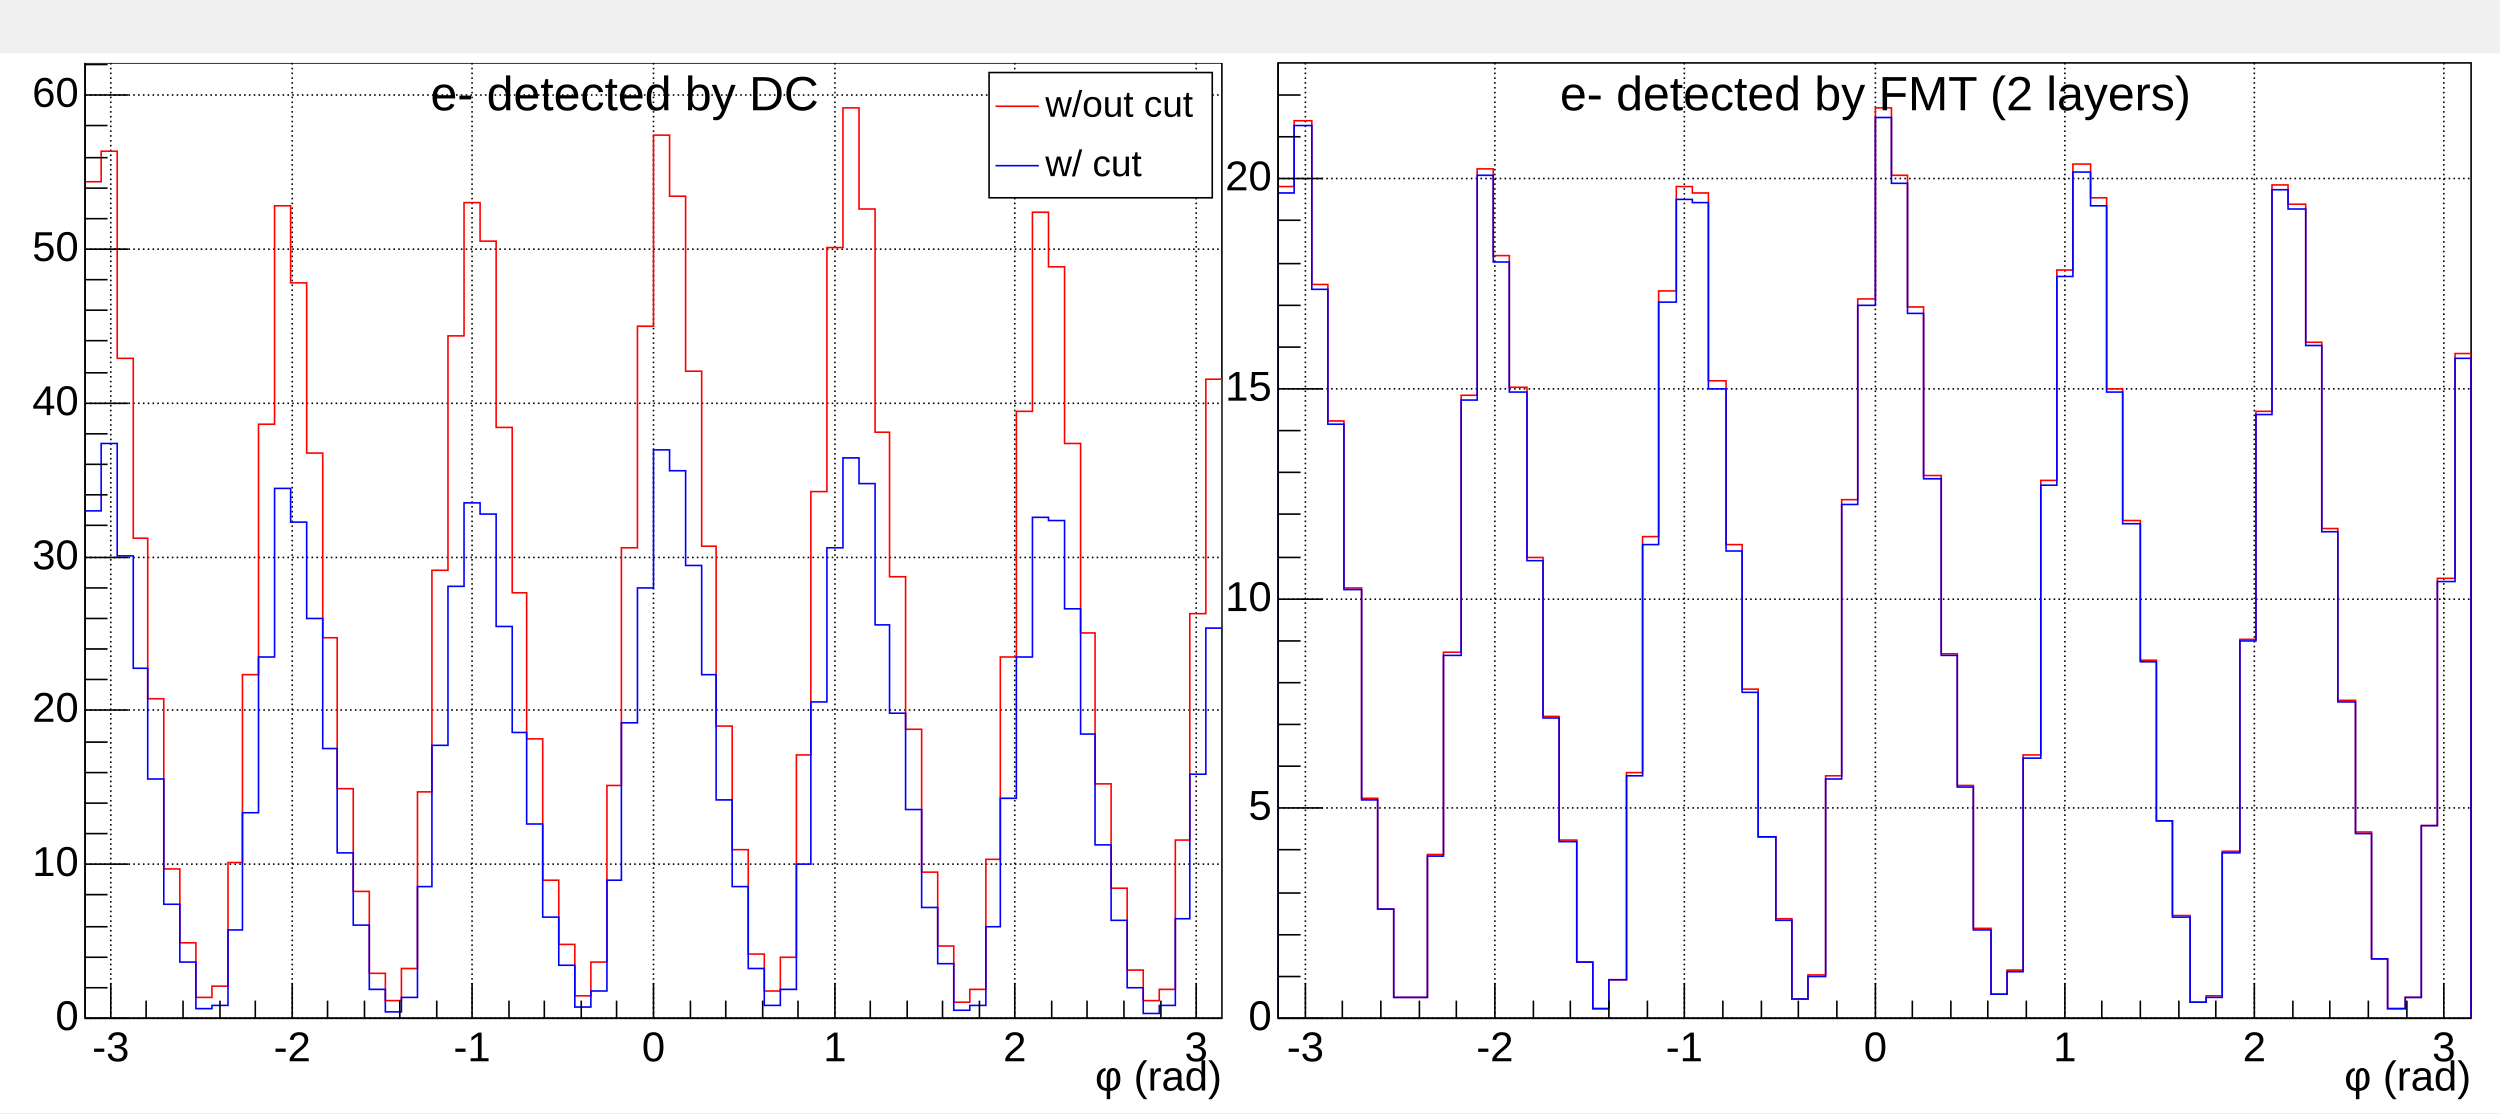
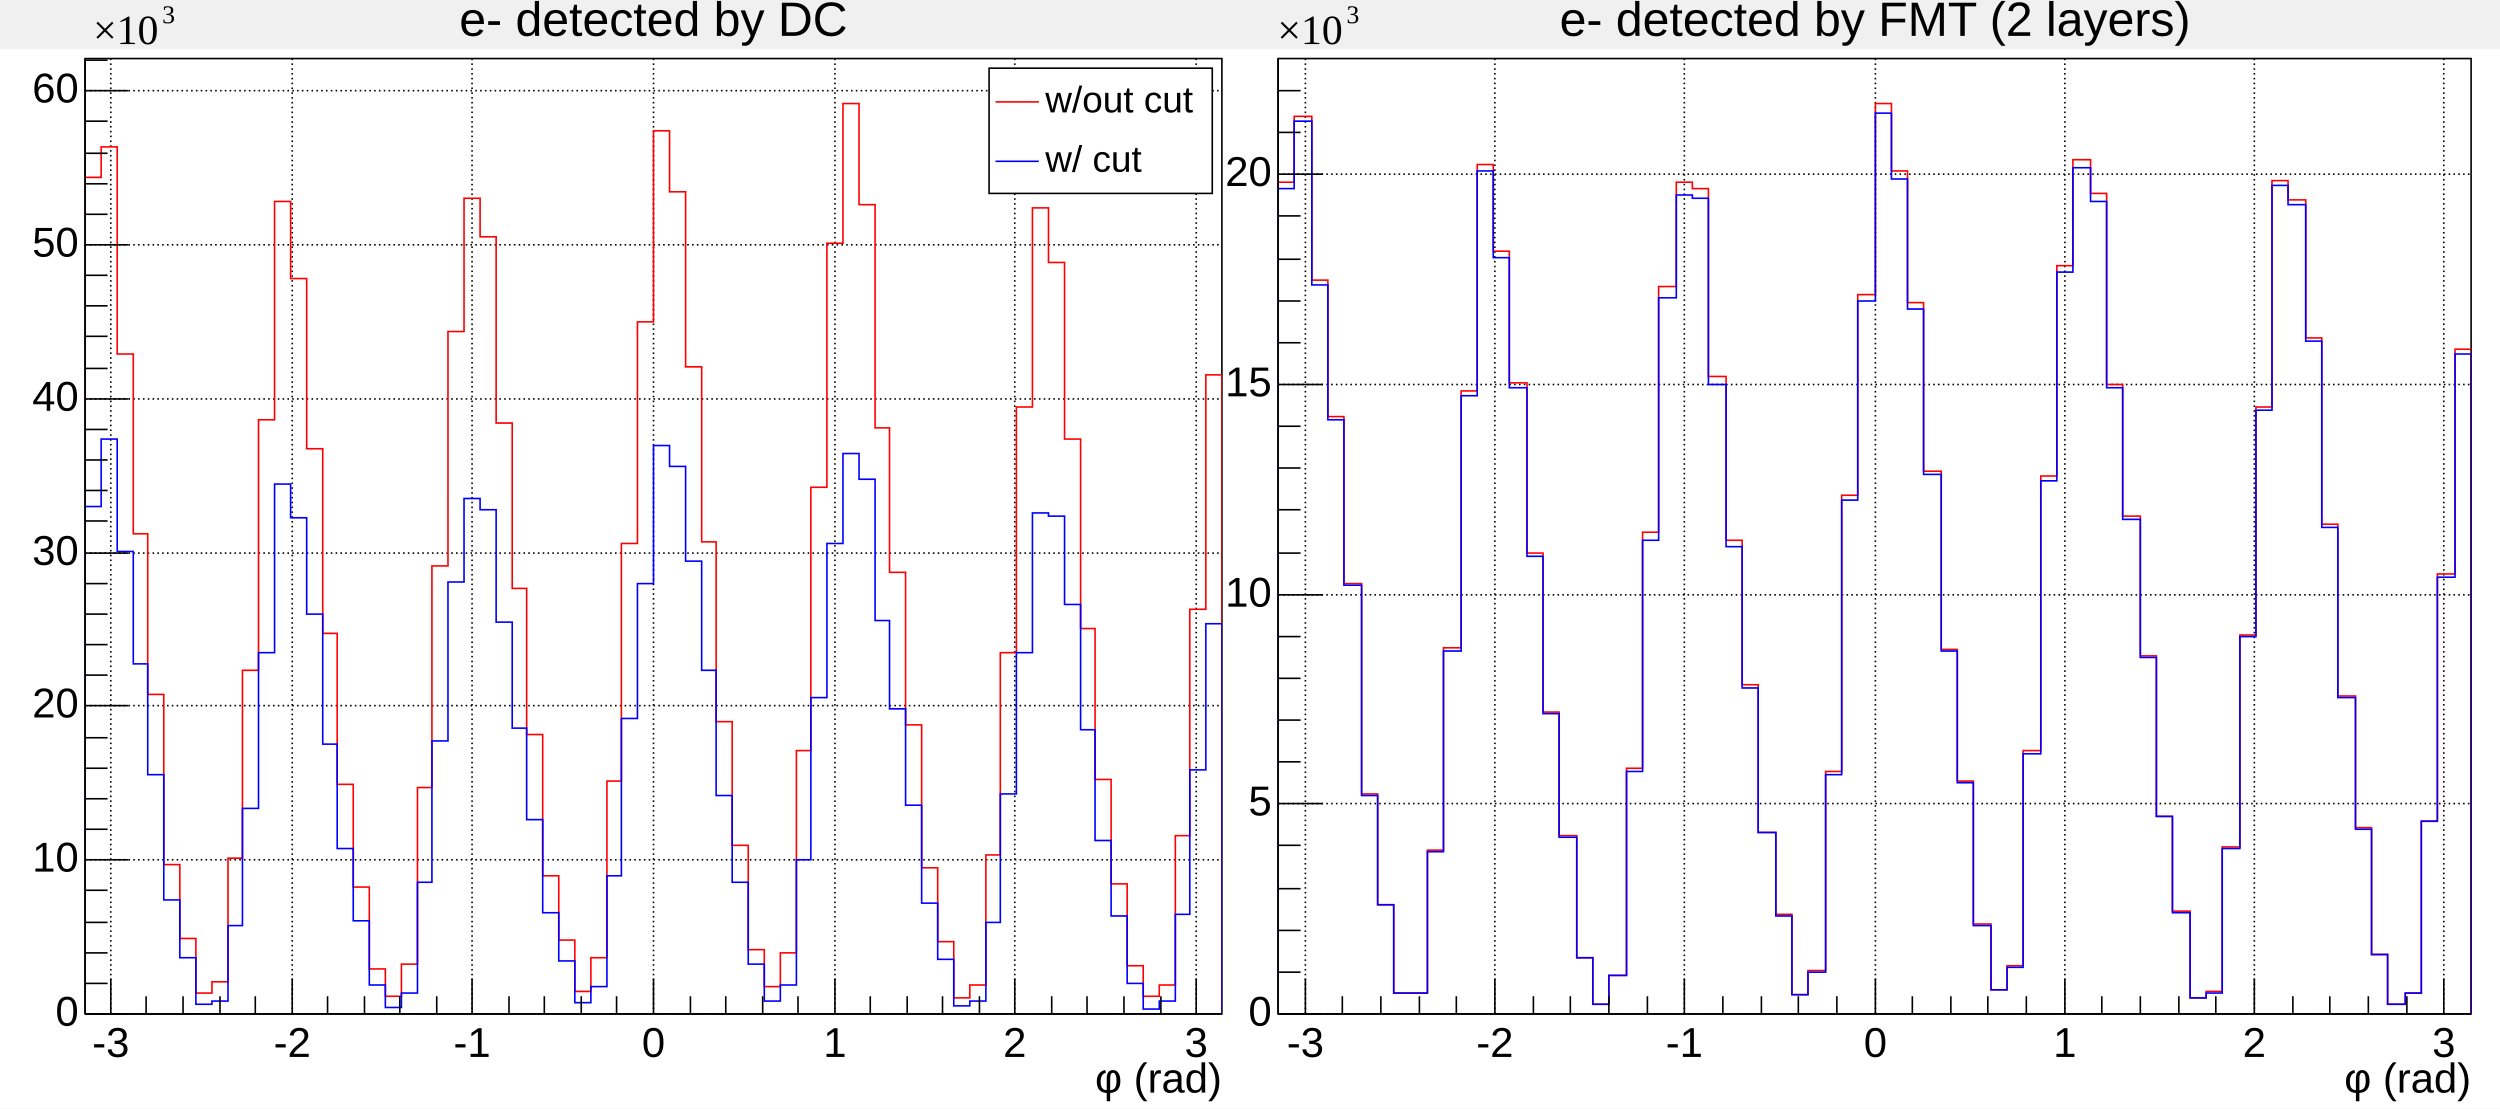
- <svg xmlns="http://www.w3.org/2000/svg" width="1557" height="693.178" version="1.1" id="svg280">
+ <svg xmlns="http://www.w3.org/2000/svg" width="1557" height="690.464" version="1.1" id="svg280">
  <defs id="defs284" />
-   <path style="fill:#ffffff" d="m 0,33.178 h 1557 v 660 H 0 Z" id="path2" />
-   <g id="g278" transform="translate(0,33.17837)">
-     <svg viewBox="0 0 747 647" preserveAspectRatio="none" x="16" y="6" width="747" height="647" version="1.1" id="svg158">
-       <path d="M 0,0 H 747 V 647 H 0 Z" style="fill:#ffffff" id="path6" />
-       <g id="g156">
-         <g transform="translate(37)" id="g104">
-           <path d="M 0,0 H 708 V 595 H 0 Z" style="fill:#ffffff;stroke:#000000;stroke-width:1" id="path10" />
-           <g id="g16">
-             <path d="M 16,0 V 595 M 129,0 V 595 M 241,0 V 595 M 354,0 V 595 M 467,0 V 595 M 579,0 V 595 M 692,0 v 595" style="stroke:#000000;stroke-width:1;stroke-dasharray:1, 2" id="path12" />
-             <path d="M 0,595 H 708 M 0,499 H 708 M 0,403 H 708 M 0,308 H 708 M 0,212 H 708 M 0,116 H 708 M 0,20 h 708" style="stroke:#000000;stroke-width:1;stroke-dasharray:1, 2" id="path14" />
+   <path style="fill:#ffffff" d="M 0,30.464 H 1557 V 690.464 H 0 Z" id="path2" />
+   <g id="g278" transform="translate(0,30.46387)">
+     <path d="M 16,6 H 763 V 653 H 16 Z" style="fill:#ffffff" id="path6" />
+     <g transform="translate(53,6)" id="g104">
+       <path d="M 0,0 H 708 V 595 H 0 Z" style="fill:#ffffff;stroke:#000000;stroke-width:1" id="path10" />
+       <g id="g16">
+         <path d="M 16,0 V 595 M 129,0 V 595 M 241,0 V 595 M 354,0 V 595 M 467,0 V 595 M 579,0 V 595 M 692,0 v 595" style="stroke:#000000;stroke-width:1;stroke-dasharray:1, 2" id="path12" />
+         <path d="M 0,595 H 708 M 0,499 H 708 M 0,403 H 708 M 0,308 H 708 M 0,212 H 708 M 0,116 H 708 M 0,20 h 708" style="stroke:#000000;stroke-width:1;stroke-dasharray:1, 2" id="path14" />
+       </g>
+       <svg x="0" y="0" overflow="hidden" width="708" height="595" viewBox="0 0 708 595" version="1.1" id="svg26">
+         <g id="g20">
+           <path d="M 0,74 H 10 V 55 h 10 v 129 h 10 v 112 h 9 v 100 h 10 v 106 h 10 v 46 h 10 v 34 h 10 v -7 h 10 v -77 h 9 V 381 h 10 V 225 h 10 V 89 h 10 v 48 h 10 v 106 h 10 v 115 h 9 v 94 h 10 v 64 h 10 v 51 h 10 v 17 h 10 v -20 h 10 V 454 h 9 V 316 h 10 V 170 h 10 V 87 h 10 v 24 h 10 v 116 h 10 v 103 h 9 v 91 h 10 v 88 h 10 v 40 h 10 v 32 h 10 v -21 h 10 V 450 h 9 V 302 h 10 V 164 h 10 V 45 h 10 v 38 h 10 v 109 h 10 v 109 h 9 v 112 h 10 v 77 h 10 v 65 h 10 v 23 h 10 v -21 h 10 V 431 h 9 V 267 h 10 V 115 h 10 V 28 h 10 v 63 h 10 v 139 h 9 v 90 h 10 v 95 h 10 v 89 h 10 v 46 h 10 v 35 h 10 v -8 h 10 v -81 h 9 V 370 h 10 V 217 h 10 V 93 h 10 v 34 h 10 v 110 h 10 v 118 h 9 v 94 h 10 v 65 h 10 v 51 h 10 v 19 h 10 v -7 h 10 v -93 h 9 V 343 h 10 V 197 h 10 V 598 H 0 Z" style="fill:none;stroke:#ff0000;stroke-width:1;stroke-linejoin:miter" id="path18" />
+         </g>
+         <g id="g24">
+           <path d="m 0,279 h 10 v -42 h 10 v 70 h 10 v 70 h 9 v 69 h 10 v 78 h 10 v 36 h 10 v 29 h 10 v -2 h 10 v -47 h 9 v -73 h 10 v -97 h 10 V 265 h 10 v 21 h 10 v 60 h 10 v 81 h 9 v 65 h 10 v 45 h 10 v 40 h 10 v 14 h 10 v -9 h 10 v -69 h 9 v -88 h 10 v -99 h 10 v -52 h 10 v 7 h 10 v 70 h 10 v 66 h 9 v 57 h 10 v 58 h 10 v 30 h 10 v 26 h 10 v -10 h 10 v -69 h 9 v -98 h 10 v -84 h 10 v -86 h 10 v 13 h 10 v 59 h 10 v 68 h 9 v 78 h 10 v 54 h 10 v 51 h 10 v 23 h 10 v -10 h 10 v -78 h 9 V 398 h 10 v -96 h 10 v -56 h 10 v 16 h 10 v 88 h 9 v 55 h 10 v 60 h 10 v 61 h 10 v 35 h 10 v 29 h 10 v -3 h 10 v -49 h 9 v -80 h 10 v -88 h 10 v -87 h 10 v 2 h 10 v 55 h 10 v 78 h 9 v 69 h 10 v 47 h 10 v 42 h 10 v 16 h 10 v -5 h 10 v -54 h 9 v -90 h 10 v -91 h 10 V 598 H 0 Z" style="fill:none;stroke:#0000ff;stroke-width:1;stroke-linejoin:miter" id="path22" />
+         </g>
+       </svg>
+       <g id="g84">
+         <g transform="translate(0,595)" id="g54">
+           <path d="M 0,0 H 708 M 16,-22 V 0 M 38,-11 V 0 M 61,-11 V 0 M 84,-11 V 0 m 22,-11 V 0 m 23,-22 V 0 m 22,-11 V 0 m 23,-11 V 0 m 22,-11 V 0 m 23,-11 V 0 m 22,-22 V 0 m 23,-11 V 0 m 22,-11 V 0 m 23,-11 V 0 m 22,-11 V 0 m 23,-22 V 0 m 23,-11 V 0 m 22,-11 V 0 m 23,-11 V 0 m 22,-11 V 0 m 23,-22 V 0 m 22,-11 V 0 m 23,-11 V 0 m 22,-11 V 0 m 23,-11 V 0 m 22,-22 V 0 m 23,-11 V 0 m 22,-11 V 0 m 23,-11 V 0 m 23,-11 V 0 m 22,-22 V 0" style="stroke:#000000;stroke-width:1" id="path28" />
+           <g font-family="Arial" font-size="26px" xml:space="preserve" fill="#000000" text-anchor="middle" id="g44">
+             <text dy="0.8em" transform="translate(16,6)" id="text30">-3</text>
+             <text dy="0.8em" transform="translate(129,6)" id="text32">-2</text>
+             <text dy="0.8em" transform="translate(241,6)" id="text34">-1</text>
+             <text dy="0.8em" transform="translate(354,6)" id="text36">0</text>
+             <text dy="0.8em" transform="translate(467,6)" id="text38">1</text>
+             <text dy="0.8em" transform="translate(579,6)" id="text40">2</text>
+             <text dy="0.8em" transform="translate(692,6)" id="text42">3</text>
          </g>
-           <svg x="0" y="0" overflow="hidden" width="708" height="595" viewBox="0 0 708 595" version="1.1" id="svg26">
-             <g id="g20">
-               <path d="M 0,74 H 10 V 55 h 10 v 129 h 10 v 112 h 9 v 100 h 10 v 106 h 10 v 46 h 10 v 34 h 10 v -7 h 10 v -77 h 9 V 381 h 10 V 225 h 10 V 89 h 10 v 48 h 10 v 106 h 10 v 115 h 9 v 94 h 10 v 64 h 10 v 51 h 10 v 17 h 10 v -20 h 10 V 454 h 9 V 316 h 10 V 170 h 10 V 87 h 10 v 24 h 10 v 116 h 10 v 103 h 9 v 91 h 10 v 88 h 10 v 40 h 10 v 32 h 10 v -21 h 10 V 450 h 9 V 302 h 10 V 164 h 10 V 45 h 10 v 38 h 10 v 109 h 10 v 109 h 9 v 112 h 10 v 77 h 10 v 65 h 10 v 23 h 10 v -21 h 10 V 431 h 9 V 267 h 10 V 115 h 10 V 28 h 10 v 63 h 10 v 139 h 9 v 90 h 10 v 95 h 10 v 89 h 10 v 46 h 10 v 35 h 10 v -8 h 10 v -81 h 9 V 370 h 10 V 217 h 10 V 93 h 10 v 34 h 10 v 110 h 10 v 118 h 9 v 94 h 10 v 65 h 10 v 51 h 10 v 19 h 10 v -7 h 10 v -93 h 9 V 343 h 10 V 197 h 10 V 598 H 0 Z" style="fill:none;stroke:#ff0000;stroke-width:1;stroke-linejoin:miter" id="path18" />
-             </g>
-             <g id="g24">
-               <path d="m 0,279 h 10 v -42 h 10 v 70 h 10 v 70 h 9 v 69 h 10 v 78 h 10 v 36 h 10 v 29 h 10 v -2 h 10 v -47 h 9 v -73 h 10 v -97 h 10 V 265 h 10 v 21 h 10 v 60 h 10 v 81 h 9 v 65 h 10 v 45 h 10 v 40 h 10 v 14 h 10 v -9 h 10 v -69 h 9 v -88 h 10 v -99 h 10 v -52 h 10 v 7 h 10 v 70 h 10 v 66 h 9 v 57 h 10 v 58 h 10 v 30 h 10 v 26 h 10 v -10 h 10 v -69 h 9 v -98 h 10 v -84 h 10 v -86 h 10 v 13 h 10 v 59 h 10 v 68 h 9 v 78 h 10 v 54 h 10 v 51 h 10 v 23 h 10 v -10 h 10 v -78 h 9 V 398 h 10 v -96 h 10 v -56 h 10 v 16 h 10 v 88 h 9 v 55 h 10 v 60 h 10 v 61 h 10 v 35 h 10 v 29 h 10 v -3 h 10 v -49 h 9 v -80 h 10 v -88 h 10 v -87 h 10 v 2 h 10 v 55 h 10 v 78 h 9 v 69 h 10 v 47 h 10 v 42 h 10 v 16 h 10 v -5 h 10 v -54 h 9 v -90 h 10 v -91 h 10 V 598 H 0 Z" style="fill:none;stroke:#0000ff;stroke-width:1;stroke-linejoin:miter" id="path22" />
-             </g>
-           </svg>
-           <g id="g84">
-             <g transform="translate(0,595)" id="g54">
-               <path d="M 0,0 H 708 M 16,-22 V 0 M 38,-11 V 0 M 61,-11 V 0 M 84,-11 V 0 m 22,-11 V 0 m 23,-22 V 0 m 22,-11 V 0 m 23,-11 V 0 m 22,-11 V 0 m 23,-11 V 0 m 22,-22 V 0 m 23,-11 V 0 m 22,-11 V 0 m 23,-11 V 0 m 22,-11 V 0 m 23,-22 V 0 m 23,-11 V 0 m 22,-11 V 0 m 23,-11 V 0 m 22,-11 V 0 m 23,-22 V 0 m 22,-11 V 0 m 23,-11 V 0 m 22,-11 V 0 m 23,-11 V 0 m 22,-22 V 0 m 23,-11 V 0 m 22,-11 V 0 m 23,-11 V 0 m 23,-11 V 0 m 22,-22 V 0" style="stroke:#000000;stroke-width:1" id="path28" />
-               <g font-family="Arial" font-size="26px" xml:space="preserve" fill="#000000" text-anchor="middle" id="g44">
-                 <text dy="0.8em" transform="translate(16,6)" id="text30">-3</text>
-                 <text dy="0.8em" transform="translate(129,6)" id="text32">-2</text>
-                 <text dy="0.8em" transform="translate(241,6)" id="text34">-1</text>
-                 <text dy="0.8em" transform="translate(354,6)" id="text36">0</text>
-                 <text dy="0.8em" transform="translate(467,6)" id="text38">1</text>
-                 <text dy="0.8em" transform="translate(579,6)" id="text40">2</text>
-                 <text dy="0.8em" transform="translate(692,6)" id="text42">3</text>
-               </g>
-               <rect x="0" y="0" width="708" height="29" style="opacity:0" id="rect46" />
-               <g font-family="Arial" font-size="26px" xml:space="preserve" transform="translate(708,36)" id="g52">
-                 <g transform="translate(-79,9)" id="g50">
-                   <text fill="#000000" font-size="26px" id="text48">φ (rad)</text>
-                 </g>
-               </g>
-             </g>
-             <g id="g82">
-               <path d="m 0,0 v 595 m 27,0 H 0 M 14,576 H 0 M 14,557 H 0 M 14,538 H 0 M 14,518 H 0 M 27,499 H 0 M 14,480 H 0 M 14,461 H 0 M 14,442 H 0 M 14,423 H 0 M 27,403 H 0 M 14,384 H 0 M 14,365 H 0 M 14,346 H 0 M 14,327 H 0 M 27,308 H 0 M 14,288 H 0 M 14,269 H 0 M 14,250 H 0 M 14,231 H 0 M 27,212 H 0 M 14,193 H 0 M 14,173 H 0 M 14,154 H 0 M 14,135 H 0 M 27,116 H 0 M 14,97 H 0 M 14,78 H 0 M 14,59 H 0 M 14,39 H 0 M 27,20 H 0 M 14,1 H 0" style="stroke:#000000;stroke-width:1" id="path56" />
-               <g font-family="Arial" font-size="26px" xml:space="preserve" id="g78">
-                 <text fill="#000000" text-anchor="end" dominant-baseline="middle" transform="translate(-4,595)" id="text58">0</text>
-                 <text fill="#000000" text-anchor="end" dominant-baseline="middle" transform="translate(-4,499)" id="text60">10</text>
-                 <text fill="#000000" text-anchor="end" dominant-baseline="middle" transform="translate(-4,403)" id="text62">20</text>
-                 <text fill="#000000" text-anchor="end" dominant-baseline="middle" transform="translate(-4,308)" id="text64">30</text>
-                 <text fill="#000000" text-anchor="end" dominant-baseline="middle" transform="translate(-4,212)" id="text66">40</text>
-                 <text fill="#000000" text-anchor="end" dominant-baseline="middle" transform="translate(-4,116)" id="text68">50</text>
-                 <text fill="#000000" text-anchor="end" dominant-baseline="middle" transform="translate(-4,20)" id="text70">60</text>
-               </g>
-               <rect x="-31" y="0" width="31" height="595" style="opacity:0" id="rect80" />
+           <rect x="0" y="0" width="708" height="29" style="opacity:0" id="rect46" />
+           <g font-family="Arial" font-size="26px" xml:space="preserve" transform="translate(708,40)" id="g52">
+             <g transform="translate(-79,9)" id="g50">
+               <text fill="#000000" font-size="26px" id="text48">φ (rad)</text>
            </g>
          </g>
-           <path d="M 2,2 H 17 V -3 H -3 v 20 h 5 z" style="opacity:0" id="path86" />
-           <path d="m 706,2 h -15 v -5 h 20 v 20 h -5 z" style="opacity:0" id="path88" />
-           <path d="m 2,593 h 15 v 5 H -3 v -20 h 5 z" style="opacity:0" id="path90" />
-           <path d="m 706,593 h -15 v 5 h 20 v -20 h -5 z" style="opacity:0" id="path92" />
-           <path d="M -3,18 H 2 V 577 H -3 Z" style="opacity:0" id="path94" />
-           <path d="m 711,18 h -5 v 559 h 5 z" style="opacity:0" id="path96" />
-           <path d="M 18,-3 V 2 H 690 V -3 Z" style="opacity:0" id="path98" />
-           <path d="m 18,598 v -5 h 672 v 5 z" style="opacity:0" id="path100" />
-           <style id="style102">
+         </g>
+         <g id="g82">
+           <path d="m 0,0 v 595 m 27,0 H 0 M 14,576 H 0 M 14,557 H 0 M 14,538 H 0 M 14,518 H 0 M 27,499 H 0 M 14,480 H 0 M 14,461 H 0 M 14,442 H 0 M 14,423 H 0 M 27,403 H 0 M 14,384 H 0 M 14,365 H 0 M 14,346 H 0 M 14,327 H 0 M 27,308 H 0 M 14,288 H 0 M 14,269 H 0 M 14,250 H 0 M 14,231 H 0 M 27,212 H 0 M 14,193 H 0 M 14,173 H 0 M 14,154 H 0 M 14,135 H 0 M 27,116 H 0 M 14,97 H 0 M 14,78 H 0 M 14,59 H 0 M 14,39 H 0 M 27,20 H 0 M 14,1 H 0" style="stroke:#000000;stroke-width:1" id="path56" />
+           <g font-family="Arial" font-size="26px" xml:space="preserve" id="g78">
+             <text fill="#000000" text-anchor="end" dominant-baseline="middle" transform="translate(-4,595)" id="text58">0</text>
+             <text fill="#000000" text-anchor="end" dominant-baseline="middle" transform="translate(-4,499)" id="text60">10</text>
+             <text fill="#000000" text-anchor="end" dominant-baseline="middle" transform="translate(-4,403)" id="text62">20</text>
+             <text fill="#000000" text-anchor="end" dominant-baseline="middle" transform="translate(-4,308)" id="text64">30</text>
+             <text fill="#000000" text-anchor="end" dominant-baseline="middle" transform="translate(-4,212)" id="text66">40</text>
+             <text fill="#000000" text-anchor="end" dominant-baseline="middle" transform="translate(-4,116)" id="text68">50</text>
+             <text fill="#000000" text-anchor="end" dominant-baseline="middle" transform="translate(-4,20)" id="text70">60</text>
+           </g>
+           <rect x="-31" y="0" width="31" height="595" style="opacity:0" id="rect80" />
+         </g>
+       </g>
+       <path d="M 2,2 H 17 V -3 H -3 v 20 h 5 z" style="opacity:0" id="path86" />
+       <path d="m 706,2 h -15 v -5 h 20 v 20 h -5 z" style="opacity:0" id="path88" />
+       <path d="m 2,593 h 15 v 5 H -3 v -20 h 5 z" style="opacity:0" id="path90" />
+       <path d="m 706,593 h -15 v 5 h 20 v -20 h -5 z" style="opacity:0" id="path92" />
+       <path d="M -3,18 H 2 V 577 H -3 Z" style="opacity:0" id="path94" />
+       <path d="m 711,18 h -5 v 559 h 5 z" style="opacity:0" id="path96" />
+       <path d="M 18,-3 V 2 H 690 V -3 Z" style="opacity:0" id="path98" />
+       <path d="m 18,598 v -5 h 672 v 5 z" style="opacity:0" id="path100" />
+       <style id="style102">
.jsroot rect.h1bin { stroke: #4572A7; fill: #4572A7; opacity: 0; }
.jsroot rect.zoom { stroke: steelblue; fill-opacity: 0.1; }
.jsroot path.zoom { stroke: steelblue; fill-opacity: 0.1; }
.jsroot svg:not(:root) { overflow: hidden; }</style>
-         </g>
-         <g transform="translate(600,6)" font-family="Arial" font-size="23px" xml:space="preserve" id="g132">
-           <path d="M 0,0 H 139 V 78 H 0 Z" style="fill:#ffffff;stroke:#000000;stroke-width:1" id="path106" />
-           <path d="M 4,21 H 31" style="stroke:#ff0000;stroke-width:1" id="path108" />
-           <text fill="#000000" text-anchor="start" dominant-baseline="middle" transform="translate(35,21)" id="text110">w/out cut</text>
-           <path d="M 4,58 H 31" style="stroke:#0000ff;stroke-width:1" id="path112" />
-           <text fill="#000000" text-anchor="start" dominant-baseline="middle" transform="translate(35,58)" id="text114">w/ cut</text>
-           <path d="M 2,2 H 17 V -3 H -3 v 20 h 5 z" style="opacity:0" id="path116" />
-           <path d="m 137,2 h -15 v -5 h 20 v 20 h -5 z" style="opacity:0" id="path118" />
-           <path d="m 2,76 h 15 v 5 H -3 V 61 h 5 z" style="opacity:0" id="path120" />
-           <path d="m 137,76 h -15 v 5 h 20 V 61 h -5 z" style="opacity:0" id="path122" />
-           <path d="M -3,18 H 2 V 60 H -3 Z" style="opacity:0" id="path124" />
-           <path d="m 142,18 h -5 v 42 h 5 z" style="opacity:0" id="path126" />
-           <path d="M 18,-3 V 2 H 121 V -3 Z" style="opacity:0" id="path128" />
-           <path d="m 18,81 v -5 h 103 v 5 z" style="opacity:0" id="path130" />
-         </g>
-         <g transform="translate(206,3)" font-family="Arial" font-size="30px" xml:space="preserve" id="g154">
-           <path d="M 0,0 H 334 V 36 H 0 Z" style="fill:none" id="path134" />
-           <text fill="#000000" text-anchor="middle" dominant-baseline="middle" transform="translate(167,18)" id="text136">e- detected by DC</text>
-           <path d="M 2,2 H 17 V -3 H -3 v 20 h 5 z" style="opacity:0" id="path138" />
-           <path d="m 332,2 h -15 v -5 h 20 v 20 h -5 z" style="opacity:0" id="path140" />
-           <path d="m 2,34 h 15 v 5 H -3 V 19 h 5 z" style="opacity:0" id="path142" />
-           <path d="m 332,34 h -15 v 5 h 20 V 19 h -5 z" style="opacity:0" id="path144" />
-           <path d="m -3,18 h 5 v 0 z" style="opacity:0" id="path146" />
-           <path d="m 337,18 h -5 v 0 z" style="opacity:0" id="path148" />
-           <path d="M 18,-3 V 2 H 316 V -3 Z" style="opacity:0" id="path150" />
-           <path d="m 18,39 v -5 h 298 v 5 z" style="opacity:0" id="path152" />
-         </g>
-         <g transform="translate(42,-9)" id="g76">
-           <text fill="#000000" font-size="26px" id="text72">×10</text>
-           <text fill="#000000" font-size="16px" transform="translate(43,-13)" id="text74">3</text>
-         </g>
-         <g transform="translate(779.5737,-9.006495)" id="g76-3">
-           <text fill="#000000" font-size="26px" id="text72-6">×10</text>
-           <text fill="#000000" font-size="16px" transform="translate(43,-13)" id="text74-7">3</text>
-         </g>
-       </g>
-     </svg>
+     </g>
+     <g transform="translate(616,12)" font-family="Arial" font-size="23px" xml:space="preserve" id="g132">
+       <path d="M 0,0 H 139 V 78 H 0 Z" style="fill:#ffffff;stroke:#000000;stroke-width:1" id="path106" />
+       <path d="M 4,21 H 31" style="stroke:#ff0000;stroke-width:1" id="path108" />
+       <text fill="#000000" text-anchor="start" dominant-baseline="middle" transform="translate(35,21)" id="text110">w/out cut</text>
+       <path d="M 4,58 H 31" style="stroke:#0000ff;stroke-width:1" id="path112" />
+       <text fill="#000000" text-anchor="start" dominant-baseline="middle" transform="translate(35,58)" id="text114">w/ cut</text>
+       <path d="M 2,2 H 17 V -3 H -3 v 20 h 5 z" style="opacity:0" id="path116" />
+       <path d="m 137,2 h -15 v -5 h 20 v 20 h -5 z" style="opacity:0" id="path118" />
+       <path d="m 2,76 h 15 v 5 H -3 V 61 h 5 z" style="opacity:0" id="path120" />
+       <path d="m 137,76 h -15 v 5 h 20 V 61 h -5 z" style="opacity:0" id="path122" />
+       <path d="M -3,18 H 2 V 60 H -3 Z" style="opacity:0" id="path124" />
+       <path d="m 142,18 h -5 v 42 h 5 z" style="opacity:0" id="path126" />
+       <path d="M 18,-3 V 2 H 121 V -3 Z" style="opacity:0" id="path128" />
+       <path d="m 18,81 v -5 h 103 v 5 z" style="opacity:0" id="path130" />
+     </g>
+     <text fill="#000000" text-anchor="middle" dominant-baseline="middle" id="text136" style="font-size:30px;font-family:Arial" x="406.934" y="-16.65">e- detected by DC</text>
+     <g transform="translate(58,-3)" id="g76">
+       <text fill="#000000" font-size="26px" id="text72">×10</text>
+       <text fill="#000000" font-size="16px" transform="translate(43,-13)" id="text74">3</text>
+     </g>
+     <g transform="translate(795.5737,-3.006495)" id="g76-3">
+       <text fill="#000000" font-size="26px" id="text72-6">×10</text>
+       <text fill="#000000" font-size="16px" transform="translate(43,-13)" id="text74-7">3</text>
+     </g>
    <path d="m 794,6 h 747 V 653 H 794 Z" style="fill:#ffffff" id="path162" />
    <g transform="translate(796,6)" id="g250">
      <path d="M 0,0 H 743 V 595 H 0 Z" style="fill:#ffffff;stroke:#000000;stroke-width:1" id="path166" />
      <g id="g172">
        <path d="M 17,0 V 595 M 135,0 V 595 M 253,0 V 595 M 372,0 V 595 M 490,0 V 595 M 608,0 V 595 M 726,0 v 595" style="stroke:#000000;stroke-width:1;stroke-dasharray:1, 2" id="path168" />
        <path d="M 0,595 H 743 M 0,464 H 743 M 0,334 H 743 M 0,203 H 743 M 0,72 h 743" style="stroke:#000000;stroke-width:1;stroke-dasharray:1, 2" id="path170" />
      </g>
      <svg x="0" y="0" overflow="hidden" width="743" height="595" viewBox="0 0 743 595" version="1.1" id="svg182">
        <g id="g176">
          <path d="M 0,77 H 10 V 36 h 11 v 102 h 10 v 85 h 10 v 104 h 11 v 131 h 10 v 69 h 10 v 55 h 21 v -89 h 10 V 367 h 11 V 207 h 10 V 66 h 10 v 54 h 10 v 82 h 11 v 106 h 10 v 99 h 10 v 77 h 11 v 76 h 10 v 29 h 10 v -18 h 11 V 442 h 10 V 295 h 10 V 142 h 11 V 77 h 10 v 4 h 10 v 117 h 11 v 102 h 10 v 90 h 10 v 92 h 11 v 51 h 10 v 50 h 10 v -15 h 11 V 444 h 10 V 272 h 10 V 147 h 11 V 28 h 10 v 42 h 10 v 82 h 10 v 105 h 11 v 111 h 10 v 82 h 10 v 89 h 11 v 41 h 10 v -15 h 10 V 431 h 11 V 260 h 10 V 129 h 10 V 63 h 11 v 21 h 10 v 119 h 10 v 82 h 11 v 87 h 10 v 100 h 10 v 59 h 11 v 54 h 10 v -4 h 10 v -90 h 11 V 359 h 10 V 217 h 10 V 76 h 10 v 12 h 11 v 86 h 10 v 116 h 10 v 107 h 11 v 82 h 10 v 79 h 10 v 31 h 11 v -7 h 10 V 475 h 10 V 321 h 11 V 181 h 10 V 598 H 0 Z" style="fill:none;stroke:#ff0000;stroke-width:1;stroke-linejoin:miter" id="path174" />
        </g>
        <g id="g180">
          <path d="M 0,81 H 10 V 39 h 11 v 102 h 10 v 84 h 10 v 103 h 11 v 131 h 10 v 68 h 10 v 55 h 21 v -88 h 10 V 369 h 11 V 210 h 10 V 70 h 10 v 54 h 10 v 81 h 11 v 105 h 10 v 98 h 10 v 77 h 11 v 75 h 10 v 29 h 10 v -18 h 11 V 444 h 10 V 300 h 10 V 149 h 11 V 85 h 10 v 2 h 10 v 116 h 11 v 101 h 10 v 88 h 10 v 90 h 11 v 52 h 10 v 49 h 10 v -14 h 11 V 446 h 10 V 275 h 10 V 151 h 11 V 34 h 10 v 41 h 10 v 81 h 10 v 103 h 11 v 110 h 10 v 82 h 10 v 89 h 11 v 40 h 10 v -14 h 10 V 433 h 11 V 263 h 10 V 133 h 10 V 68 h 11 v 21 h 10 v 116 h 10 v 82 h 11 v 86 h 10 v 99 h 10 v 60 h 11 v 53 h 10 v -3 h 10 v -90 h 11 V 360 h 10 V 219 h 10 V 79 h 10 v 12 h 11 v 85 h 10 v 116 h 10 v 106 h 11 v 82 h 10 v 78 h 10 v 31 h 11 v -7 h 10 V 475 h 10 V 323 h 11 V 184 h 10 V 598 H 0 Z" style="fill:none;stroke:#0000ff;stroke-width:1;stroke-linejoin:miter" id="path178" />
        </g>
      </svg>
      <g id="g230">
        <g transform="translate(0,595)" id="g210">
          <path d="M 0,0 H 743 M 17,-22 V 0 M 40,-11 V 0 M 64,-11 V 0 M 88,-11 V 0 m 23,-11 V 0 m 24,-22 V 0 m 24,-11 V 0 m 23,-11 V 0 m 24,-11 V 0 m 24,-11 V 0 m 23,-22 V 0 m 24,-11 V 0 m 24,-11 V 0 m 23,-11 V 0 m 24,-11 V 0 m 24,-22 V 0 m 23,-11 V 0 m 24,-11 V 0 m 23,-11 V 0 m 24,-11 V 0 m 24,-22 V 0 m 23,-11 V 0 m 24,-11 V 0 m 24,-11 V 0 m 23,-11 V 0 m 24,-22 V 0 m 24,-11 V 0 m 23,-11 V 0 m 24,-11 V 0 m 24,-11 V 0 m 23,-22 V 0" style="stroke:#000000;stroke-width:1" id="path184" />
          <g font-family="Arial" font-size="26px" xml:space="preserve" fill="#000000" text-anchor="middle" id="g200">
            <text dy="0.8em" transform="translate(17,6)" id="text186">-3</text>
            <text dy="0.8em" transform="translate(135,6)" id="text188">-2</text>
            <text dy="0.8em" transform="translate(253,6)" id="text190">-1</text>
            <text dy="0.8em" transform="translate(372,6)" id="text192">0</text>
            <text dy="0.8em" transform="translate(490,6)" id="text194">1</text>
            <text dy="0.8em" transform="translate(608,6)" id="text196">2</text>
            <text dy="0.8em" transform="translate(726,6)" id="text198">3</text>
          </g>
          <rect x="0" y="0" width="743" height="29" style="opacity:0" id="rect202" />
-           <g font-family="Arial" font-size="26px" xml:space="preserve" transform="translate(743,36)" id="g208">
+           <g font-family="Arial" font-size="26px" xml:space="preserve" transform="translate(743,40)" id="g208">
            <g transform="translate(-79,9)" id="g206">
              <text fill="#000000" font-size="26px" id="text204">φ (rad)</text>
            </g>
          </g>
        </g>
        <path d="m 0,0 v 595 m 28,0 H 0 M 14,569 H 0 M 14,543 H 0 M 14,517 H 0 M 14,490 H 0 M 28,464 H 0 M 14,438 H 0 M 14,412 H 0 M 14,386 H 0 M 14,360 H 0 M 28,334 H 0 M 14,308 H 0 M 14,281 H 0 M 14,255 H 0 M 14,229 H 0 M 28,203 H 0 M 14,177 H 0 M 14,151 H 0 M 14,125 H 0 M 14,98 H 0 M 28,72 H 0 M 14,46 H 0 M 14,20 H 0" style="stroke:#000000;stroke-width:1" id="path212" />
        <g font-family="Arial" font-size="26px" xml:space="preserve" fill="#000000" text-anchor="end" id="g224">
          <text dominant-baseline="middle" transform="translate(-4,595)" id="text214">0</text>
          <text dominant-baseline="middle" transform="translate(-4,464)" id="text216">5</text>
          <text dominant-baseline="middle" transform="translate(-4,334)" id="text218">10</text>
          <text dominant-baseline="middle" transform="translate(-4,203)" id="text220">15</text>
          <text dominant-baseline="middle" transform="translate(-4,72)" id="text222">20</text>
        </g>
        <rect x="-73" y="0" width="73" height="595" style="opacity:0" id="rect226" />
      </g>
      <path d="M 2,2 H 17 V -3 H -3 v 20 h 5 z" style="opacity:0" id="path232" />
      <path d="m 741,2 h -15 v -5 h 20 v 20 h -5 z" style="opacity:0" id="path234" />
      <path d="m 2,593 h 15 v 5 H -3 v -20 h 5 z" style="opacity:0" id="path236" />
      <path d="m 741,593 h -15 v 5 h 20 v -20 h -5 z" style="opacity:0" id="path238" />
      <path d="M -3,18 H 2 V 577 H -3 Z" style="opacity:0" id="path240" />
      <path d="m 746,18 h -5 v 559 h 5 z" style="opacity:0" id="path242" />
      <path d="M 18,-3 V 2 H 725 V -3 Z" style="opacity:0" id="path244" />
      <path d="m 18,598 v -5 h 707 v 5 z" style="opacity:0" id="path246" />
      <style id="style248">
.jsroot rect.h1bin { stroke: #4572A7; fill: #4572A7; opacity: 0; }
.jsroot rect.zoom { stroke: steelblue; fill-opacity: 0.1; }
.jsroot path.zoom { stroke: steelblue; fill-opacity: 0.1; }
.jsroot svg:not(:root) { overflow: hidden; }</style>
    </g>
-     <g transform="translate(906,9)" font-family="Arial" font-size="30px" xml:space="preserve" id="g272">
-       <path d="M 0,0 H 523 V 36 H 0 Z" style="fill:none" id="path252" />
-       <text fill="#000000" text-anchor="middle" dominant-baseline="middle" transform="translate(262,18)" id="text254">e- detected by FMT (2 layers)</text>
-       <path d="M 2,2 H 17 V -3 H -3 v 20 h 5 z" style="opacity:0" id="path256" />
-       <path d="m 521,2 h -15 v -5 h 20 v 20 h -5 z" style="opacity:0" id="path258" />
-       <path d="m 2,34 h 15 v 5 H -3 V 19 h 5 z" style="opacity:0" id="path260" />
-       <path d="m 521,34 h -15 v 5 h 20 V 19 h -5 z" style="opacity:0" id="path262" />
-       <path d="m -3,18 h 5 v 0 z" style="opacity:0" id="path264" />
-       <path d="m 526,18 h -5 v 0 z" style="opacity:0" id="path266" />
-       <path d="M 18,-3 V 2 H 505 V -3 Z" style="opacity:0" id="path268" />
-       <path d="m 18,39 v -5 h 487 v 5 z" style="opacity:0" id="path270" />
-     </g>
+     <text fill="#000000" text-anchor="middle" dominant-baseline="middle" id="text254" style="font-size:30px;font-family:Arial" x="1167.793" y="-16.65">e- detected by FMT (2 layers)</text>
  </g>
</svg>
